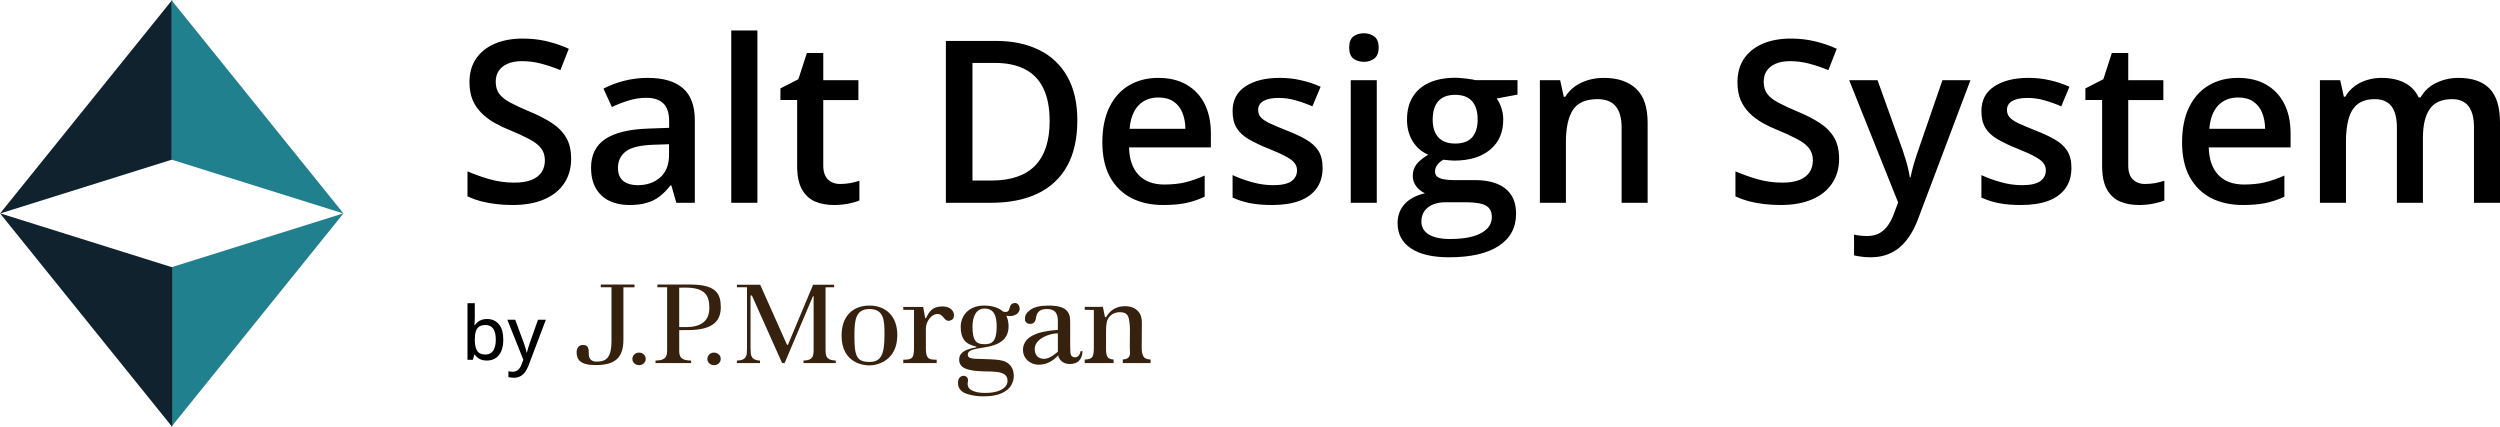
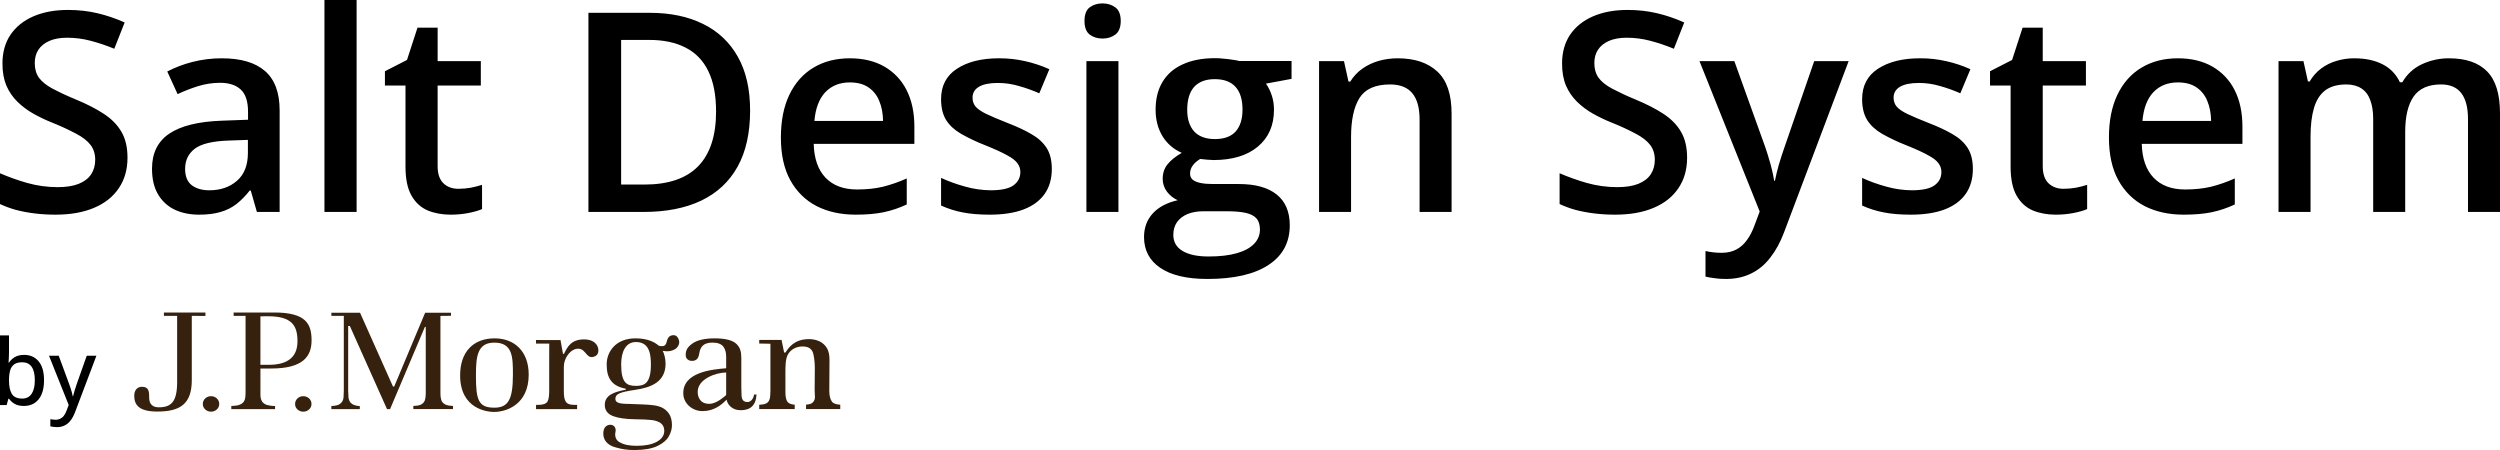
- <svg xmlns="http://www.w3.org/2000/svg" width="246" height="42" fill="none">
-   <path fill="#0F222D" d="M16.94 15.7 0 21.01 16.94 0v15.7Z" />
-   <path fill="#20808D" d="M33.803 21.01 16.863 0v15.7l16.94 5.31Z" />
-   <path fill="#20808D" d="m16.863 26.3 16.94-5.31L16.863 42V26.3Z" />
-   <path fill="#0F222D" d="M0 20.99 16.94 42V26.3L0 20.99Z" />
-   <path fill="#000" d="M56.2 15.618c0 .945-.233 1.758-.698 2.441-.458.683-1.119 1.206-1.983 1.57-.857.363-1.882.544-3.073.544-.581 0-1.137-.032-1.667-.098a11.51 11.51 0 0 1-1.504-.283A8.179 8.179 0 0 1 46 19.323v-2.462a18 18 0 0 0 2.169.773 8.92 8.92 0 0 0 2.44.338c.676 0 1.235-.087 1.678-.261.45-.182.785-.436 1.003-.763.218-.334.327-.723.327-1.166 0-.472-.127-.872-.381-1.199-.255-.327-.64-.624-1.156-.893a19.314 19.314 0 0 0-1.917-.883 13 13 0 0 1-1.504-.72 6.12 6.12 0 0 1-1.264-.947 4.096 4.096 0 0 1-.883-1.286c-.21-.501-.316-1.09-.316-1.765 0-.901.214-1.671.643-2.31.436-.64 1.046-1.13 1.83-1.471.793-.342 1.715-.513 2.769-.513.835 0 1.62.088 2.353.262.741.174 1.468.421 2.18.741l-.829 2.103a14.734 14.734 0 0 0-1.907-.643 7.367 7.367 0 0 0-1.874-.24c-.552 0-1.02.084-1.405.251-.386.167-.68.403-.883.708-.196.298-.294.654-.294 1.068 0 .465.112.857.337 1.177.233.312.589.6 1.068.86a22.1 22.1 0 0 0 1.875.873c.879.363 1.623.744 2.233 1.144.618.4 1.09.879 1.417 1.438.327.552.49 1.246.49 2.081Zm7.54-7.954c1.526 0 2.677.338 3.454 1.013.785.676 1.177 1.73 1.177 3.16v8.118h-1.82l-.49-1.71h-.087a6.223 6.223 0 0 1-1.057 1.078 3.692 3.692 0 0 1-1.264.632c-.472.146-1.05.218-1.733.218-.719 0-1.362-.13-1.928-.392a3.065 3.065 0 0 1-1.34-1.22c-.328-.545-.491-1.235-.491-2.07 0-1.243.461-2.176 1.384-2.801.93-.625 2.332-.97 4.206-1.035l2.092-.077v-.632c0-.835-.196-1.43-.588-1.787-.385-.356-.93-.534-1.635-.534-.603 0-1.188.087-1.754.262a12.26 12.26 0 0 0-1.657.643l-.828-1.81a9.287 9.287 0 0 1 2.005-.762 9.329 9.329 0 0 1 2.354-.294Zm2.092 6.527-1.558.054c-1.279.044-2.176.262-2.692.654-.515.393-.773.93-.773 1.613 0 .596.178 1.032.534 1.308.356.268.824.403 1.405.403.887 0 1.62-.25 2.202-.752.588-.509.882-1.253.882-2.234v-1.046Zm8.696 5.764h-2.572V3h2.572v16.955Zm8.151-1.852c.334 0 .664-.03.991-.087.327-.066.625-.142.894-.229v1.94c-.283.123-.65.228-1.1.316-.451.087-.92.13-1.406.13-.683 0-1.297-.112-1.842-.337-.545-.233-.977-.629-1.297-1.188-.32-.56-.48-1.333-.48-2.321V9.843h-1.645V8.7l1.766-.904.839-2.583h1.612v2.68h3.455v1.951H81.01v6.451c0 .61.153 1.064.458 1.362.305.298.708.447 1.21.447Zm23.33-6.266c0 1.795-.334 3.295-1.003 4.5-.668 1.2-1.638 2.104-2.909 2.714-1.272.603-2.804.904-4.599.904h-4.424V4.025h4.904c1.649 0 3.073.297 4.271.893a6.306 6.306 0 0 1 2.779 2.626c.654 1.155.981 2.586.981 4.293Zm-2.724.077c0-1.308-.208-2.383-.622-3.226-.406-.843-1.009-1.467-1.808-1.874-.792-.414-1.77-.621-2.932-.621H95.69v11.572h1.853c1.925 0 3.363-.49 4.315-1.47.952-.982 1.428-2.442 1.428-4.381Zm10.7-4.25c1.075 0 1.998.221 2.768.665a4.453 4.453 0 0 1 1.776 1.885c.414.813.621 1.787.621 2.92v1.373h-8.052c.029 1.17.341 2.07.937 2.702.603.633 1.445.948 2.528.948.77 0 1.46-.072 2.07-.218a11.48 11.48 0 0 0 1.907-.664v2.081a8.334 8.334 0 0 1-1.842.621c-.624.131-1.373.196-2.244.196-1.184 0-2.227-.228-3.128-.686-.893-.465-1.594-1.155-2.103-2.07-.501-.916-.752-2.053-.752-3.411 0-1.351.229-2.5.687-3.444.458-.944 1.1-1.663 1.929-2.157.828-.494 1.794-.741 2.898-.741Zm0 1.929c-.806 0-1.46.261-1.961.784-.494.523-.785 1.29-.872 2.3h5.492c-.007-.604-.109-1.137-.305-1.602a2.327 2.327 0 0 0-.872-1.09c-.385-.262-.879-.392-1.482-.392Zm16.16 6.919c0 .792-.192 1.46-.577 2.005-.385.545-.948.959-1.689 1.242-.734.276-1.635.414-2.703.414-.842 0-1.569-.061-2.179-.185a7.472 7.472 0 0 1-1.711-.545v-2.212c.574.269 1.217.502 1.929.698a7.749 7.749 0 0 0 2.037.294c.843 0 1.45-.13 1.82-.392.371-.27.556-.625.556-1.068 0-.262-.076-.494-.229-.698-.145-.21-.421-.425-.828-.643-.4-.225-.988-.494-1.765-.806a14.704 14.704 0 0 1-1.929-.915c-.523-.305-.919-.672-1.188-1.1-.269-.437-.403-.993-.403-1.668 0-1.068.421-1.878 1.264-2.43.85-.56 1.972-.84 3.367-.84.741 0 1.439.077 2.092.23a9.96 9.96 0 0 1 1.94.643l-.806 1.928a12.074 12.074 0 0 0-1.646-.588 5.89 5.89 0 0 0-1.667-.24c-.661 0-1.166.102-1.515.305-.341.204-.512.494-.512.872 0 .283.084.523.251.72.167.195.454.392.861.588.414.196.988.44 1.721.73.72.276 1.341.566 1.864.871.53.298.937.665 1.22 1.101.283.436.425.999.425 1.689Zm5.329-8.619v12.062h-2.561V7.893h2.561Zm-1.264-4.62c.392 0 .73.105 1.013.315.291.211.436.574.436 1.09 0 .509-.145.872-.436 1.09a1.65 1.65 0 0 1-1.013.316c-.407 0-.752-.106-1.036-.316-.276-.218-.414-.581-.414-1.09 0-.516.138-.879.414-1.09.284-.21.629-.316 1.036-.316Zm8.379 22.044c-1.634 0-2.887-.295-3.759-.883-.872-.588-1.308-1.413-1.308-2.474 0-.74.233-1.369.698-1.885.465-.508 1.129-.86 1.994-1.057a2.225 2.225 0 0 1-.85-.675 1.691 1.691 0 0 1-.349-1.035c0-.45.127-.836.382-1.156.254-.32.635-.628 1.144-.926a3.325 3.325 0 0 1-1.526-1.307c-.378-.61-.566-1.326-.566-2.147 0-.872.185-1.613.555-2.223.371-.617.912-1.086 1.624-1.406.712-.327 1.573-.49 2.582-.49.218 0 .454.014.709.044.261.021.501.05.719.087.225.029.396.061.512.098h4.174v1.427l-2.049.382c.196.276.352.592.468.948.117.348.175.73.175 1.144 0 1.25-.432 2.234-1.297 2.953-.857.712-2.041 1.068-3.552 1.068a12.174 12.174 0 0 1-1.057-.087c-.262.16-.462.337-.6.533a1.062 1.062 0 0 0-.207.643c0 .197.069.356.207.48.138.116.342.203.611.261.276.058.61.088 1.002.088h2.081c1.323 0 2.332.28 3.03.839.697.559 1.046 1.38 1.046 2.462 0 1.373-.567 2.43-1.7 3.171-1.133.748-2.764 1.123-4.893 1.123Zm.098-1.798c.894 0 1.646-.087 2.256-.262.61-.174 1.072-.425 1.384-.752.312-.32.468-.7.468-1.144 0-.392-.098-.694-.294-.904-.196-.211-.49-.356-.882-.436-.393-.08-.879-.12-1.461-.12h-1.896c-.472 0-.89.073-1.253.218-.363.152-.646.37-.85.654-.196.283-.294.624-.294 1.024 0 .552.243.977.73 1.275.494.298 1.192.447 2.092.447Zm.502-9.393c.748 0 1.304-.204 1.667-.61.363-.415.545-.996.545-1.744 0-.814-.189-1.424-.567-1.83-.37-.408-.923-.611-1.656-.611-.719 0-1.268.207-1.646.621-.37.414-.555 1.028-.555 1.842 0 .733.185 1.307.555 1.721.378.407.93.61 1.657.61Zm14.623-6.462c1.359 0 2.416.352 3.171 1.057.763.697 1.144 1.82 1.144 3.367v7.867h-2.56v-7.388c0-.937-.193-1.638-.578-2.103-.385-.472-.981-.708-1.787-.708-1.17 0-1.983.36-2.441 1.079-.45.719-.676 1.761-.676 3.127v5.993h-2.56V7.893h1.994l.359 1.634h.142c.262-.421.585-.766.97-1.035a4.339 4.339 0 0 1 1.307-.621 5.53 5.53 0 0 1 1.515-.207Zm23.156 7.954c0 .945-.233 1.758-.698 2.441-.457.683-1.118 1.206-1.983 1.57-.857.363-1.881.544-3.073.544a13.62 13.62 0 0 1-1.667-.098c-.53-.065-1.031-.16-1.504-.283a8.176 8.176 0 0 1-1.275-.469v-2.462a18 18 0 0 0 2.169.773 8.958 8.958 0 0 0 2.441.338c.675 0 1.235-.087 1.678-.261.45-.182.784-.436 1.002-.763.218-.334.327-.723.327-1.166 0-.472-.127-.872-.381-1.199-.254-.327-.639-.624-1.155-.893a19.374 19.374 0 0 0-1.918-.883 13.05 13.05 0 0 1-1.504-.72 6.138 6.138 0 0 1-1.264-.947 4.102 4.102 0 0 1-.882-1.286c-.211-.501-.316-1.09-.316-1.765 0-.901.214-1.671.642-2.31.436-.64 1.047-1.13 1.831-1.471.792-.342 1.715-.513 2.768-.513.835 0 1.62.088 2.354.262.741.174 1.467.421 2.179.741l-.828 2.103a14.77 14.77 0 0 0-1.907-.643 7.365 7.365 0 0 0-1.874-.24c-.552 0-1.021.084-1.406.251-.385.167-.679.403-.883.708-.196.298-.294.654-.294 1.068 0 .465.113.857.338 1.177.232.312.588.6 1.068.86a22.06 22.06 0 0 0 1.874.873c.879.363 1.624.744 2.234 1.144.617.4 1.09.879 1.416 1.438.327.552.491 1.246.491 2.081Zm.991-7.725h2.79l2.474 6.886c.109.313.207.622.294.927.094.297.174.592.24.882.072.29.13.581.174.872h.065c.073-.378.175-.799.305-1.264.138-.472.291-.944.458-1.417l2.376-6.886h2.756l-5.176 13.719c-.297.784-.664 1.453-1.1 2.005-.429.56-.937.98-1.526 1.264-.588.29-1.26.436-2.016.436-.363 0-.679-.022-.948-.066a7.726 7.726 0 0 1-.686-.12v-2.048a5.827 5.827 0 0 0 1.297.141c.457 0 .853-.09 1.187-.272.335-.182.618-.44.85-.774.233-.326.425-.7.578-1.122l.425-1.133-4.817-12.03Zm21.87 8.619c0 .792-.192 1.46-.577 2.005-.385.545-.948.959-1.689 1.242-.734.276-1.635.414-2.703.414-.842 0-1.569-.061-2.179-.185a7.472 7.472 0 0 1-1.711-.545v-2.212c.574.269 1.217.502 1.929.698a7.75 7.75 0 0 0 2.038.294c.842 0 1.449-.13 1.819-.392.371-.27.556-.625.556-1.068 0-.262-.076-.494-.229-.698-.145-.21-.421-.425-.828-.643-.399-.225-.988-.494-1.765-.806a14.704 14.704 0 0 1-1.929-.915c-.523-.305-.919-.672-1.188-1.1-.268-.437-.403-.993-.403-1.668 0-1.068.422-1.878 1.264-2.43.85-.56 1.973-.84 3.367-.84a9.17 9.17 0 0 1 2.093.23c.661.145 1.307.36 1.939.643l-.806 1.928a12.026 12.026 0 0 0-1.646-.588 5.88 5.88 0 0 0-1.667-.24c-.661 0-1.166.102-1.514.305-.342.204-.513.494-.513.872 0 .283.084.523.251.72.167.195.454.392.861.588.414.196.988.44 1.722.73.719.276 1.34.566 1.863.871.53.298.937.665 1.22 1.101.284.436.425.999.425 1.689Zm7.258 1.591c.334 0 .664-.03.991-.087.327-.066.625-.142.894-.229v1.94c-.284.123-.65.228-1.101.316-.45.087-.919.13-1.405.13-.683 0-1.297-.112-1.842-.337-.545-.233-.977-.629-1.297-1.188-.319-.56-.479-1.333-.479-2.321V9.843h-1.646V8.7l1.766-.904.839-2.583h1.612v2.68h3.455v1.951h-3.455v6.451c0 .61.153 1.064.458 1.362.305.298.708.447 1.21.447Zm9.142-10.439c1.075 0 1.998.221 2.768.665a4.453 4.453 0 0 1 1.776 1.885c.414.813.621 1.787.621 2.92v1.373h-8.053c.029 1.17.342 2.07.938 2.702.602.633 1.445.948 2.528.948.77 0 1.46-.072 2.07-.218a11.51 11.51 0 0 0 1.907-.664v2.081a8.334 8.334 0 0 1-1.842.621c-.624.131-1.373.196-2.244.196-1.185 0-2.227-.228-3.128-.686-.893-.465-1.594-1.155-2.103-2.07-.501-.916-.752-2.053-.752-3.411 0-1.351.229-2.5.687-3.444.457-.944 1.1-1.663 1.928-2.157.829-.494 1.795-.741 2.899-.741Zm0 1.929c-.806 0-1.46.261-1.961.784-.494.523-.785 1.29-.872 2.3h5.492c-.007-.604-.109-1.137-.305-1.602a2.327 2.327 0 0 0-.872-1.09c-.385-.262-.879-.392-1.482-.392Zm21.685-1.929c1.351 0 2.368.349 3.051 1.046.69.697 1.035 1.816 1.035 3.356v7.89h-2.561v-7.432c0-.915-.178-1.606-.534-2.07-.356-.466-.897-.698-1.623-.698-1.017 0-1.751.327-2.201.98-.444.647-.665 1.588-.665 2.823v6.396h-2.561v-7.431c0-.61-.08-1.119-.24-1.526-.152-.414-.388-.723-.708-.926-.32-.21-.723-.316-1.209-.316-.705 0-1.268.16-1.69.48-.414.32-.711.791-.893 1.416-.182.618-.272 1.377-.272 2.278v6.025h-2.561V7.893h1.994l.36 1.623h.141a3.42 3.42 0 0 1 .915-1.035c.371-.276.781-.48 1.232-.61a4.77 4.77 0 0 1 1.406-.207c.9 0 1.659.16 2.277.48a2.995 2.995 0 0 1 1.384 1.438h.196a3.467 3.467 0 0 1 1.58-1.45 5.056 5.056 0 0 1 2.147-.468Z" />
-   <path fill="#35210D" d="M59.113 28v.27h1.058v5.281c0 1.586-.459 2.034-1.483 2.034-.644 0-.75-.469-.75-.712 0-.578-.035-.93-.583-.93-.55 0-.617.533-.617.697 0 .727.338 1.284 1.846 1.284 1.799 0 2.76-.581 2.76-2.513v-5.14l1.091.002V28h-3.322Zm3.304 6.876a.587.587 0 0 0-.192.443c0 .176.064.319.194.434.128.121.283.18.46.18a.664.664 0 0 0 .469-.18.563.563 0 0 0 .19-.434.583.583 0 0 0-.19-.443.643.643 0 0 0-.468-.179.627.627 0 0 0-.463.18Zm7.378 0a.588.588 0 0 0-.187.443c0 .176.06.319.187.434a.66.66 0 0 0 .462.18.66.66 0 0 0 .47-.18.559.559 0 0 0 .192-.434.583.583 0 0 0-.19-.443.66.66 0 0 0-.472-.179.632.632 0 0 0-.462.18ZM64.69 28v.27h.956v6.024c0 .473-.03.596-.086.734-.059.153-.192.274-.39.352-.147.06-.37.09-.666.1v.248h3.502v-.247a2.427 2.427 0 0 1-.673-.09c-.208-.079-.345-.196-.41-.353-.06-.134-.088-.255-.088-.492v-2.063l.867-.003c2.516 0 3.224-.95 3.224-2.249C70.924 28.92 70.49 28 67.942 28H64.69Zm2.144.307.6-.007c1.941 0 2.365.765 2.365 2.003 0 1.247-.764 1.882-2.302 1.882h-.663v-3.878Zm13.175-.288c-.028.071-2.465 5.886-2.465 5.886l-.055.035-.059-.035-2.627-5.886h-2.292v.248h.994v5.98l-.021.546a.78.78 0 0 1-.137.374.706.706 0 0 1-.368.25 1.812 1.812 0 0 1-.47.062v.249h2.275v-.245a1.204 1.204 0 0 1-.391-.063.706.706 0 0 1-.376-.246.813.813 0 0 1-.138-.381l-.025-.545v-5.166h.135l2.972 6.646h.245l2.784-6.573h.07v5.326c0 .228-.026.404-.07.54a.629.629 0 0 1-.345.361c-.128.055-.322.087-.578.096v.248h3.173v-.248c-.253-.012-.45-.045-.582-.103-.185-.085-.304-.21-.356-.37a1.675 1.675 0 0 1-.067-.526v-6.206l.843-.009v-.245h-2.069Zm2.802 5.002c0 2.751 2.235 2.934 2.717 2.934.956 0 2.768-.571 2.768-2.986 0-1.88-1.158-2.901-2.728-2.901-1.694 0-2.757 1.075-2.757 2.953Zm1.264.031c0-1.51.098-2.642 1.47-2.642 1.481 0 1.488 1.172 1.488 2.547 0 1.975-.352 2.657-1.489 2.657-1.271-.002-1.469-.61-1.469-2.562Zm7.043-1.742-.08-.004c-.008.003-.145-.848-.197-1.1l-1.96-.004v.288h1.06s-.005.862-.005 1.174v2.642c0 .378-.045.642-.128.802-.109.189-.352.283-.754.283h-.171v.337h3.285v-.337h-.178c-.43 0-.617-.09-.733-.27-.105-.158-.15-.424-.15-.815v-1.981c0-.668.524-1.43 1.153-1.43.658 0 .642.971 1.39.582.405-.213.336-1.326-.922-1.326-1.014 0-1.33.574-1.61 1.159Zm10.258-.816c-.376.274-.521.526-.521.887 0 .169.048.286.145.366.1.085.216.123.358.123.327 0 .51-.159.578-.57.05-.306.119-.48.276-.64.167-.168.43-.252.784-.252.413 0 .704.106.868.319.149.2.229.472.229.807v.927c-1.053.09-3.537.283-3.427 2.095.041.709.695 1.332 1.538 1.332.934 0 1.525-.51 1.925-.916.064.386.437.846 1.119.846.764 0 1.222-.36 1.275-1.257h-.198c-.051.39-.304.601-.51.601-.352 0-.464-.187-.489-.499l-.021-.706v-2.315c0-.5-.084-.835-.392-1.13-.302-.294-.889-.444-1.736-.444-.814 0-1.417.143-1.801.426Zm.439 3.85c0-1.03 1.471-1.544 2.278-1.544v1.778l-.019.044-.025.023c-.564.488-.993.662-1.307.662-.806 0-.927-.642-.927-.964Zm7.02-3.14-.105-.003-.206-1.004-1.786-.003v.288c.336.013.895.018.895.018v3.8c0 .294-.023.507-.07.649a.521.521 0 0 1-.33.352c-.109.045-.278.07-.495.079v.347h2.839v-.35c-.287-.023-.479-.096-.582-.236-.11-.15-.162-.405-.162-.782v-1.46c0-.61-.003-1.198.214-1.565.234-.396.663-.616 1.145-.616.432 0 .66.133.802.395.116.213.192.85.192 1.288l-.014 1.809c0 .301.039.524.014.666a.55.55 0 0 1-.247.383c-.099.064-.256.099-.455.114v.352h2.737v-.347c-.347-.022-.573-.102-.672-.257-.112-.159-.205-.424-.205-.821l.016-2.504c0-.361-.051-.671-.192-.925a1.398 1.398 0 0 0-.596-.559 1.98 1.98 0 0 0-.868-.182c-1.154.003-1.616.678-1.869 1.075Zm-9.142-1.36c-.169.052-.28.197-.341.44-.045.225-.134.354-.253.392a.691.691 0 0 1-.409-.027c-.293-.263-.86-.581-1.852-.581-1.598 0-2.305 1.092-2.305 2.086 0 1.165.468 1.73 1.496 1.937.063.012.063.078.01.09-.88.17-1.657.416-1.657 1.215 0 .482.288.746.658.889.408.158.982.24 1.7.254.63.006 1.075.027 1.367.061.314.034.562.121.747.249.188.14.288.346.288.616 0 .37-.207.668-.617.888-.383.204-.907.311-1.559.311-.558 0-1.015-.058-1.428-.304-.306-.181-.364-.537-.3-.794.057-.26-.04-.533-.354-.584a.536.536 0 0 0-.491.212c-.094.14-.128.307-.128.505 0 .657.53.965.935 1.078a5.06 5.06 0 0 0 1.596.223c.752 0 1.364-.11 1.801-.322.438-.211.742-.47.906-.768.17-.3.254-.605.254-.9 0-.396-.09-.72-.268-.958-.571-.753-1.384-.656-3.209-.74-.879 0-1.048-.151-1.048-.41 0-.378.326-.528 1.596-.716 1.25-.185 2.417-.626 2.417-2.088 0-.42-.103-.782-.228-1.034.258.055.5.055.72-.015.253-.075.417-.196.511-.365a.58.58 0 0 0 .064-.487c-.084-.255-.228-.383-.434-.383a.645.645 0 0 0-.185.03Zm-4 2.31c0-1.027.374-1.792 1.176-1.792.932 0 1.204.697 1.204 1.77 0 1.537-.505 1.738-1.204 1.738-.747.001-1.176-.26-1.176-1.716Z" />
-   <path fill="#000" d="M46.72 29.833v1.368c0 .158-.005.312-.015.462-.007.15-.014.266-.021.347h.036c.107-.171.259-.317.455-.436.198-.122.452-.183.762-.183.48 0 .864.172 1.153.516.289.34.433.848.433 1.521 0 .444-.066.82-.2 1.125a1.494 1.494 0 0 1-.559.69c-.238.156-.52.234-.845.234-.308 0-.557-.056-.748-.169a1.404 1.404 0 0 1-.448-.408h-.053l-.137.505H46v-5.572h.72Zm1.056 2.149c-.26 0-.468.051-.623.154a.85.85 0 0 0-.33.465c-.066.208-.1.47-.103.784v.054c0 .468.076.826.229 1.074.153.249.43.373.83.373.33 0 .58-.127.749-.38.172-.253.258-.614.258-1.085 0-.477-.085-.837-.254-1.078-.17-.24-.422-.361-.756-.361Zm2.144-.523h.778l.838 2.274a8.339 8.339 0 0 1 .215.666c.028.102.051.204.068.304h.025c.028-.122.069-.27.121-.444.053-.174.11-.35.172-.53l.803-2.27h.773l-1.705 4.505c-.093.25-.206.465-.34.644-.131.181-.287.32-.469.415a1.338 1.338 0 0 1-.644.147c-.115 0-.216-.007-.305-.021a1.856 1.856 0 0 1-.222-.043v-.573a2.06 2.06 0 0 0 .426.046.784.784 0 0 0 .666-.336 1.51 1.51 0 0 0 .197-.376l.18-.466-1.576-3.942Z" />
+ <svg xmlns="http://www.w3.org/2000/svg" width="200" height="36" fill="none">
+   <path fill="#000" d="M10.2 12.618c0 .945-.233 1.758-.698 2.441-.458.683-1.119 1.206-1.983 1.57-.857.363-1.882.544-3.073.544-.581 0-1.137-.032-1.667-.098a11.51 11.51 0 0 1-1.504-.283A8.179 8.179 0 0 1 0 16.323v-2.462a17.8 17.8 0 0 0 2.168.773c.8.226 1.613.338 2.441.338.676 0 1.235-.087 1.678-.261.45-.182.785-.436 1.003-.763.218-.334.327-.723.327-1.166 0-.472-.127-.872-.382-1.199-.254-.327-.639-.624-1.155-.893a19.307 19.307 0 0 0-1.917-.883c-.523-.21-1.025-.45-1.504-.72a6.118 6.118 0 0 1-1.264-.947 4.095 4.095 0 0 1-.883-1.286C.302 6.353.196 5.764.196 5.09c0-.901.214-1.671.643-2.31.436-.64 1.046-1.13 1.83-1.471.794-.343 1.716-.514 2.77-.514.835 0 1.62.088 2.353.262a12.05 12.05 0 0 1 2.18.741l-.829 2.103a14.735 14.735 0 0 0-1.907-.643 7.367 7.367 0 0 0-1.874-.24c-.552 0-1.02.084-1.405.251-.385.167-.68.403-.883.708-.196.298-.294.654-.294 1.068 0 .465.112.857.337 1.177.233.312.589.6 1.068.86a22.14 22.14 0 0 0 1.875.873c.879.363 1.623.744 2.233 1.144.618.4 1.09.879 1.417 1.438.327.552.49 1.246.49 2.081Zm7.54-7.954c1.526 0 2.677.338 3.454 1.013.785.676 1.177 1.73 1.177 3.16v8.118h-1.82l-.49-1.71h-.087a6.223 6.223 0 0 1-1.057 1.078 3.692 3.692 0 0 1-1.264.632c-.472.146-1.05.218-1.733.218-.719 0-1.362-.13-1.928-.392a3.065 3.065 0 0 1-1.34-1.22c-.328-.545-.491-1.235-.491-2.07 0-1.243.461-2.176 1.384-2.801.93-.625 2.332-.97 4.206-1.035l2.092-.077v-.632c0-.835-.196-1.43-.588-1.787-.385-.356-.93-.534-1.635-.534-.603 0-1.188.087-1.754.262a12.26 12.26 0 0 0-1.657.643l-.828-1.81a9.287 9.287 0 0 1 2.005-.762 9.329 9.329 0 0 1 2.354-.294Zm2.092 6.527-1.558.054c-1.279.044-2.176.262-2.692.654-.515.393-.773.93-.773 1.613 0 .596.178 1.032.534 1.308.356.268.824.403 1.405.403.887 0 1.62-.25 2.201-.752.589-.509.883-1.253.883-2.234v-1.046Zm8.696 5.764h-2.572V0h2.572v16.955Zm8.151-1.852c.334 0 .664-.03.991-.087.327-.066.625-.142.894-.229v1.94c-.283.123-.65.228-1.1.316-.451.087-.92.13-1.407.13-.682 0-1.296-.112-1.841-.337-.545-.233-.977-.629-1.297-1.188-.32-.56-.48-1.333-.48-2.321V6.843h-1.645V5.7l1.766-.904.839-2.583h1.612v2.68h3.455v1.951H35.01v6.451c0 .61.153 1.064.458 1.362.305.298.708.447 1.21.447Zm23.33-6.266c0 1.795-.334 3.295-1.003 4.5-.668 1.2-1.638 2.104-2.91 2.714-1.27.603-2.803.904-4.598.904h-4.424V1.025h4.904c1.649 0 3.073.297 4.271.893a6.305 6.305 0 0 1 2.779 2.626c.654 1.155.98 2.586.98 4.293Zm-2.724.077c0-1.308-.207-2.383-.622-3.226-.406-.843-1.01-1.467-1.808-1.874-.792-.414-1.77-.621-2.932-.621H49.69v11.572h1.853c1.925 0 3.363-.49 4.315-1.47.952-.982 1.428-2.442 1.428-4.381Zm10.7-4.25c1.075 0 1.998.221 2.768.665a4.454 4.454 0 0 1 1.776 1.885c.414.813.621 1.787.621 2.92v1.373h-8.053c.03 1.17.342 2.07.938 2.702.603.633 1.445.949 2.528.949.77 0 1.46-.073 2.07-.218a11.488 11.488 0 0 0 1.907-.665v2.081a8.334 8.334 0 0 1-1.842.621c-.624.131-1.372.196-2.244.196-1.184 0-2.227-.228-3.128-.686-.893-.465-1.594-1.155-2.103-2.07-.501-.916-.752-2.053-.752-3.411 0-1.351.23-2.5.687-3.444.458-.944 1.1-1.663 1.929-2.157.828-.494 1.794-.741 2.898-.741Zm0 1.929c-.806 0-1.46.261-1.961.784-.494.523-.785 1.29-.872 2.3h5.492c-.007-.604-.109-1.138-.305-1.602a2.324 2.324 0 0 0-.872-1.09c-.385-.262-.879-.392-1.482-.392Zm16.16 6.919c0 .792-.192 1.46-.577 2.005-.385.545-.948.959-1.69 1.242-.733.276-1.634.414-2.702.414-.843 0-1.569-.061-2.18-.185a7.465 7.465 0 0 1-1.71-.545v-2.212c.574.269 1.217.502 1.929.698a7.757 7.757 0 0 0 2.037.294c.843 0 1.45-.13 1.82-.392.37-.27.556-.625.556-1.068 0-.262-.076-.494-.229-.698-.145-.21-.421-.425-.828-.643-.4-.225-.988-.494-1.765-.806a14.71 14.71 0 0 1-1.929-.915c-.523-.305-.919-.672-1.188-1.1-.269-.437-.403-.993-.403-1.668 0-1.068.421-1.878 1.264-2.43.85-.56 1.972-.84 3.367-.84.741 0 1.439.077 2.092.23.661.145 1.308.36 1.94.643l-.806 1.928a12.054 12.054 0 0 0-1.646-.588c-.545-.16-1.1-.24-1.667-.24-.661 0-1.166.102-1.515.305-.341.204-.512.494-.512.872 0 .283.084.523.25.72.168.195.455.391.862.588.414.196.988.44 1.721.73.72.276 1.34.566 1.864.871.53.298.937.665 1.22 1.101.284.436.425.999.425 1.689Zm5.329-8.619v12.062h-2.561V4.893h2.56ZM88.21.273c.392 0 .73.105 1.013.315.29.211.436.574.436 1.09 0 .509-.145.872-.436 1.09-.283.21-.621.316-1.013.316-.407 0-.752-.106-1.035-.316-.277-.218-.415-.581-.415-1.09 0-.516.138-.879.414-1.09.284-.21.629-.316 1.036-.316Zm8.38 22.044c-1.635 0-2.888-.295-3.76-.883-.872-.588-1.308-1.413-1.308-2.474 0-.74.233-1.369.698-1.885.465-.508 1.13-.86 1.994-1.057a2.224 2.224 0 0 1-.85-.675 1.695 1.695 0 0 1-.349-1.036c0-.45.127-.835.382-1.155.254-.32.635-.628 1.144-.926a3.325 3.325 0 0 1-1.526-1.307c-.378-.61-.567-1.326-.567-2.147 0-.872.186-1.613.556-2.223.37-.618.912-1.086 1.624-1.406.712-.327 1.573-.49 2.582-.49.218 0 .455.014.709.044.261.021.501.05.719.087.225.029.396.061.512.098h4.174v1.427l-2.049.382c.196.276.352.592.468.948.117.348.175.73.175 1.144 0 1.25-.432 2.234-1.297 2.953-.857.712-2.041 1.068-3.552 1.068a12.177 12.177 0 0 1-1.057-.087c-.262.16-.462.337-.6.534a1.062 1.062 0 0 0-.207.642c0 .197.07.356.207.48.138.116.342.203.61.261.277.059.61.088 1.003.088h2.081c1.323 0 2.332.28 3.03.839.697.559 1.046 1.38 1.046 2.462 0 1.373-.567 2.43-1.7 3.171-1.133.748-2.764 1.123-4.893 1.123Zm.097-1.798c.894 0 1.646-.087 2.256-.262.61-.174 1.072-.425 1.384-.752.312-.32.468-.7.468-1.144 0-.392-.098-.694-.294-.904-.196-.211-.49-.356-.882-.436-.393-.08-.88-.12-1.46-.12h-1.897c-.472 0-.89.073-1.253.218-.363.152-.646.37-.85.654-.196.283-.294.624-.294 1.024 0 .552.244.977.73 1.275.494.298 1.192.447 2.092.447Zm.502-9.393c.748 0 1.304-.204 1.667-.61.363-.415.545-.996.545-1.744 0-.814-.19-1.424-.567-1.83-.37-.408-.923-.61-1.656-.61-.72 0-1.268.206-1.646.62-.37.414-.555 1.028-.555 1.842 0 .733.185 1.307.555 1.721.378.407.93.61 1.657.61Zm14.623-6.462c1.359 0 2.416.352 3.171 1.057.763.697 1.144 1.82 1.144 3.367v7.867h-2.56V9.567c0-.937-.193-1.638-.578-2.103-.385-.472-.981-.708-1.787-.708-1.17 0-1.983.36-2.441 1.079-.45.719-.676 1.761-.676 3.127v5.993h-2.56V4.893h1.994l.359 1.634h.142c.262-.421.585-.766.97-1.035a4.339 4.339 0 0 1 1.307-.621 5.53 5.53 0 0 1 1.515-.207Zm23.156 7.954c0 .945-.233 1.758-.698 2.441-.457.683-1.118 1.206-1.983 1.57-.857.363-1.881.544-3.073.544a13.62 13.62 0 0 1-1.667-.098c-.53-.065-1.031-.16-1.504-.283a8.176 8.176 0 0 1-1.275-.469v-2.462a18 18 0 0 0 2.169.773 8.958 8.958 0 0 0 2.441.338c.675 0 1.235-.087 1.678-.261.45-.182.784-.436 1.002-.763.218-.334.327-.723.327-1.166 0-.472-.127-.872-.381-1.199-.254-.327-.639-.624-1.155-.893a19.367 19.367 0 0 0-1.918-.883c-.523-.21-1.024-.45-1.504-.72a6.137 6.137 0 0 1-1.264-.947 4.103 4.103 0 0 1-.882-1.286c-.211-.501-.316-1.09-.316-1.765 0-.901.214-1.671.642-2.31.436-.64 1.047-1.13 1.831-1.471.792-.342 1.715-.513 2.768-.513.835 0 1.62.088 2.354.262.741.174 1.467.421 2.179.741l-.828 2.103a14.77 14.77 0 0 0-1.907-.643 7.365 7.365 0 0 0-1.874-.24c-.552 0-1.021.084-1.406.251-.385.167-.679.403-.883.708-.196.298-.294.654-.294 1.068 0 .465.113.857.338 1.177.232.312.588.6 1.068.86a22.06 22.06 0 0 0 1.874.873c.879.363 1.624.744 2.234 1.144.617.4 1.09.879 1.416 1.438.327.552.491 1.246.491 2.081Zm.991-7.725h2.79l2.474 6.886c.109.313.207.622.294.927.094.298.174.592.24.882.072.29.13.582.174.872h.065c.073-.378.175-.799.305-1.264.138-.472.291-.944.458-1.417l2.376-6.886h2.756l-5.176 13.719c-.297.784-.664 1.453-1.1 2.005-.429.56-.937.98-1.526 1.264-.588.29-1.26.436-2.016.436-.363 0-.679-.022-.948-.066a7.726 7.726 0 0 1-.686-.12v-2.048a5.827 5.827 0 0 0 1.297.141c.457 0 .853-.09 1.187-.272.335-.182.618-.44.85-.774.233-.326.425-.7.578-1.122l.425-1.133-4.817-12.03Zm21.87 8.619c0 .792-.192 1.46-.577 2.005-.385.545-.948.959-1.689 1.242-.734.276-1.635.414-2.703.414-.842 0-1.569-.061-2.179-.185a7.472 7.472 0 0 1-1.711-.545v-2.212c.574.269 1.217.502 1.929.698a7.75 7.75 0 0 0 2.038.294c.842 0 1.449-.13 1.819-.392.371-.27.556-.625.556-1.068 0-.262-.076-.494-.229-.698-.145-.21-.421-.425-.828-.643-.399-.225-.988-.494-1.765-.806a14.704 14.704 0 0 1-1.929-.915c-.523-.305-.919-.672-1.188-1.1-.268-.437-.403-.993-.403-1.668 0-1.068.422-1.878 1.264-2.43.85-.56 1.973-.84 3.367-.84a9.17 9.17 0 0 1 2.093.23c.661.145 1.307.36 1.939.643l-.806 1.928a12.028 12.028 0 0 0-1.646-.588 5.88 5.88 0 0 0-1.667-.24c-.661 0-1.166.102-1.514.305-.342.204-.513.494-.513.872 0 .283.084.523.251.72.167.195.454.391.861.588.414.196.988.44 1.722.73.719.276 1.34.566 1.863.871.53.298.937.665 1.22 1.101.284.436.425.999.425 1.689Zm7.258 1.591c.334 0 .664-.03.991-.087.327-.066.625-.142.894-.229v1.94c-.284.123-.65.228-1.101.316-.45.087-.919.13-1.405.13-.683 0-1.297-.112-1.842-.337-.545-.233-.977-.629-1.297-1.188-.319-.56-.479-1.333-.479-2.321V6.843h-1.646V5.7l1.766-.904.839-2.583h1.612v2.68h3.455v1.951h-3.455v6.451c0 .61.153 1.064.458 1.362.305.298.708.447 1.21.447Zm9.142-10.439c1.075 0 1.998.221 2.768.665a4.453 4.453 0 0 1 1.776 1.885c.414.813.621 1.787.621 2.92v1.373h-8.053c.029 1.17.342 2.07.938 2.702.602.633 1.445.949 2.528.949.77 0 1.46-.073 2.07-.218a11.51 11.51 0 0 0 1.907-.665v2.081a8.334 8.334 0 0 1-1.842.621c-.624.131-1.373.196-2.244.196-1.185 0-2.227-.228-3.128-.686-.893-.465-1.594-1.155-2.103-2.07-.501-.916-.752-2.053-.752-3.411 0-1.351.229-2.5.687-3.444.457-.944 1.1-1.663 1.929-2.157.828-.494 1.794-.741 2.898-.741Zm0 1.929c-.806 0-1.46.261-1.961.784-.494.523-.785 1.29-.872 2.3h5.492c-.007-.604-.109-1.138-.305-1.602a2.326 2.326 0 0 0-.872-1.09c-.385-.262-.879-.392-1.482-.392Zm21.685-1.929c1.351 0 2.368.349 3.051 1.046.69.697 1.035 1.816 1.035 3.356v7.89h-2.561V9.523c0-.916-.178-1.606-.534-2.07-.356-.466-.897-.698-1.623-.698-1.017 0-1.751.327-2.201.98-.444.647-.665 1.588-.665 2.823v6.396h-2.561v-7.43c0-.61-.08-1.119-.24-1.526-.152-.414-.388-.723-.708-.926-.32-.21-.723-.316-1.209-.316-.705 0-1.268.16-1.69.48-.414.32-.711.791-.893 1.416-.182.618-.272 1.377-.272 2.278v6.025h-2.561V4.893h1.994l.359 1.623h.142a3.42 3.42 0 0 1 .915-1.035c.371-.276.781-.48 1.232-.61a4.77 4.77 0 0 1 1.406-.207c.9 0 1.659.16 2.277.48a2.995 2.995 0 0 1 1.384 1.438h.196a3.467 3.467 0 0 1 1.58-1.45 5.056 5.056 0 0 1 2.147-.468Z" />
+   <path fill="#35210D" d="M13.113 25v.27h1.058v5.281c0 1.586-.459 2.034-1.483 2.034-.644 0-.75-.469-.75-.712 0-.578-.035-.93-.583-.93-.55 0-.617.533-.617.697 0 .727.338 1.284 1.847 1.284 1.798 0 2.758-.581 2.758-2.513v-5.14l1.092.002V25h-3.322Zm3.304 6.876a.587.587 0 0 0-.192.443c0 .176.064.319.194.434.128.121.283.18.46.18a.664.664 0 0 0 .469-.18.563.563 0 0 0 .19-.434.583.583 0 0 0-.19-.443.643.643 0 0 0-.468-.179.627.627 0 0 0-.463.18Zm7.378 0a.588.588 0 0 0-.187.443c0 .176.06.319.187.434a.66.66 0 0 0 .462.18.66.66 0 0 0 .47-.18.559.559 0 0 0 .192-.434.583.583 0 0 0-.19-.443.66.66 0 0 0-.472-.179.632.632 0 0 0-.462.18ZM18.69 25v.27h.955v6.024c0 .473-.03.596-.085.734-.059.153-.192.274-.39.352-.147.06-.37.09-.666.1v.248h3.502v-.247a2.427 2.427 0 0 1-.673-.09c-.208-.079-.345-.196-.41-.353-.06-.134-.088-.255-.088-.492v-2.063l.867-.003c2.516 0 3.224-.95 3.224-2.249C24.924 25.92 24.49 25 21.942 25H18.69Zm2.144.307.6-.007c1.941 0 2.364.765 2.364 2.003 0 1.247-.762 1.882-2.301 1.882h-.663v-3.878Zm13.176-.288-2.466 5.886-.055.034-.059-.034-2.627-5.886h-2.292v.248h.994v5.98l-.021.546a.78.78 0 0 1-.137.374.706.706 0 0 1-.368.25 1.812 1.812 0 0 1-.47.062v.249h2.275v-.245a1.204 1.204 0 0 1-.391-.063.706.706 0 0 1-.376-.246.813.813 0 0 1-.138-.381l-.025-.545v-5.166h.135l2.972 6.646h.245l2.784-6.573h.07v5.326c0 .228-.026.404-.07.54a.629.629 0 0 1-.345.361c-.128.055-.322.087-.578.096v.248h3.173v-.248c-.253-.012-.45-.045-.582-.103-.185-.085-.304-.21-.355-.37a1.675 1.675 0 0 1-.068-.526v-6.206l.843-.009v-.245h-2.069Zm2.8 5.002c0 2.751 2.236 2.934 2.718 2.934.956 0 2.768-.571 2.768-2.986 0-1.88-1.158-2.901-2.728-2.901-1.694 0-2.757 1.075-2.757 2.953Zm1.265.031c0-1.51.098-2.642 1.47-2.642 1.481 0 1.488 1.172 1.488 2.547 0 1.976-.352 2.657-1.489 2.657-1.271-.002-1.469-.61-1.469-2.562Zm7.043-1.742-.08-.004c-.008.003-.145-.848-.197-1.1l-1.96-.004v.288h1.06s-.005.862-.005 1.174v2.642c0 .378-.045.642-.128.802-.109.189-.352.283-.754.283h-.171v.337h3.285v-.337h-.178c-.43 0-.617-.09-.733-.27-.105-.158-.15-.424-.15-.815v-1.981c0-.668.524-1.43 1.153-1.43.659 0 .643.971 1.39.582.405-.213.336-1.326-.922-1.326-1.014 0-1.33.574-1.61 1.159Zm10.258-.816c-.376.274-.521.526-.521.887 0 .169.048.286.145.366.1.085.216.123.358.123.327 0 .51-.159.578-.57.05-.306.12-.48.276-.64.167-.168.43-.252.784-.252.413 0 .704.106.868.319.15.2.23.472.23.807v.927c-1.054.09-3.538.283-3.428 2.095.04.709.695 1.332 1.539 1.332.933 0 1.524-.51 1.924-.916.064.386.437.846 1.119.846.764 0 1.221-.36 1.275-1.257h-.198c-.051.39-.304.601-.51.601-.352 0-.464-.187-.49-.499l-.02-.707v-2.314c0-.5-.084-.835-.392-1.13-.302-.294-.889-.444-1.736-.444-.814 0-1.417.143-1.801.426Zm.439 3.85c0-1.03 1.47-1.544 2.278-1.544v1.778l-.02.044-.024.023c-.564.488-.993.662-1.307.662-.806 0-.927-.642-.927-.964Zm7.02-3.14-.105-.003-.206-1.004-1.786-.003v.288c.336.013.895.018.895.018v3.8c0 .294-.023.507-.07.649a.523.523 0 0 1-.33.352c-.109.045-.278.07-.495.079v.347h2.839v-.35c-.287-.023-.479-.096-.582-.236-.11-.15-.162-.405-.162-.782v-1.46c0-.61-.003-1.198.214-1.565.235-.396.663-.616 1.145-.616.432 0 .66.133.802.395.116.213.192.85.192 1.288l-.014 1.809c0 .301.04.524.014.666a.551.551 0 0 1-.247.383c-.1.064-.256.099-.455.114v.352h2.737v-.347c-.347-.022-.573-.102-.672-.257-.112-.159-.205-.424-.205-.821l.016-2.504c0-.361-.051-.671-.192-.925a1.399 1.399 0 0 0-.596-.559 1.981 1.981 0 0 0-.868-.182c-1.154.003-1.616.678-1.869 1.075Zm-9.142-1.36c-.169.052-.28.197-.341.44-.045.225-.134.354-.253.392a.691.691 0 0 1-.409-.027c-.293-.263-.86-.581-1.851-.581-1.6 0-2.306 1.092-2.306 2.086 0 1.165.468 1.73 1.496 1.937.063.012.063.078.01.09-.88.17-1.657.416-1.657 1.215 0 .482.288.746.658.889.408.158.982.24 1.7.254.63.006 1.075.027 1.367.061.314.034.562.121.747.249.188.14.288.346.288.616 0 .37-.207.668-.617.888-.383.204-.907.311-1.558.311-.559 0-1.016-.058-1.429-.304-.306-.181-.364-.537-.3-.794.057-.26-.04-.533-.354-.584a.536.536 0 0 0-.491.212c-.094.14-.128.307-.128.505 0 .657.53.965.935 1.078a5.06 5.06 0 0 0 1.596.223c.752 0 1.364-.11 1.801-.322.438-.211.742-.47.906-.768.17-.3.254-.605.254-.9 0-.396-.09-.72-.268-.958-.571-.753-1.384-.656-3.209-.74-.879 0-1.048-.151-1.048-.41 0-.378.326-.528 1.596-.716 1.25-.185 2.417-.626 2.417-2.088 0-.42-.103-.782-.228-1.034.258.055.5.055.72-.015.253-.075.417-.196.511-.365a.582.582 0 0 0 .064-.487c-.084-.255-.228-.383-.434-.383a.645.645 0 0 0-.185.03Zm-4 2.31c0-1.027.374-1.791 1.176-1.791.932 0 1.204.696 1.204 1.77 0 1.536-.505 1.737-1.204 1.737-.747.001-1.176-.26-1.176-1.716Z" />
+   <path fill="#000" d="M.72 26.833v1.368c0 .158-.005.312-.015.462-.007.15-.014.266-.021.347H.72c.107-.171.259-.317.454-.436.199-.122.453-.183.763-.183.48 0 .864.172 1.153.516.289.34.433.848.433 1.521 0 .444-.066.82-.2 1.125a1.494 1.494 0 0 1-.559.69c-.238.156-.52.234-.845.234-.308 0-.557-.056-.748-.169a1.404 1.404 0 0 1-.448-.408H.67l-.136.505H0v-5.572h.72Zm1.056 2.149c-.26 0-.468.051-.623.154a.851.851 0 0 0-.33.465c-.066.208-.1.47-.103.784v.054c0 .468.076.826.229 1.074.153.249.43.373.83.373.33 0 .58-.127.749-.38.172-.253.258-.614.258-1.085 0-.477-.085-.837-.254-1.078-.17-.24-.422-.361-.756-.361Zm2.144-.523h.778l.838 2.274a8.397 8.397 0 0 1 .215.666c.028.102.051.204.068.304h.025c.028-.122.069-.27.121-.444.053-.174.11-.35.172-.53l.802-2.27h.774l-1.705 4.505c-.093.25-.206.465-.34.644-.131.181-.287.32-.469.415a1.338 1.338 0 0 1-.644.147c-.115 0-.216-.007-.305-.021a1.854 1.854 0 0 1-.222-.043v-.573a2.06 2.06 0 0 0 .426.046.785.785 0 0 0 .666-.336 1.51 1.51 0 0 0 .197-.376l.18-.466L3.92 28.46Z" />
</svg>
